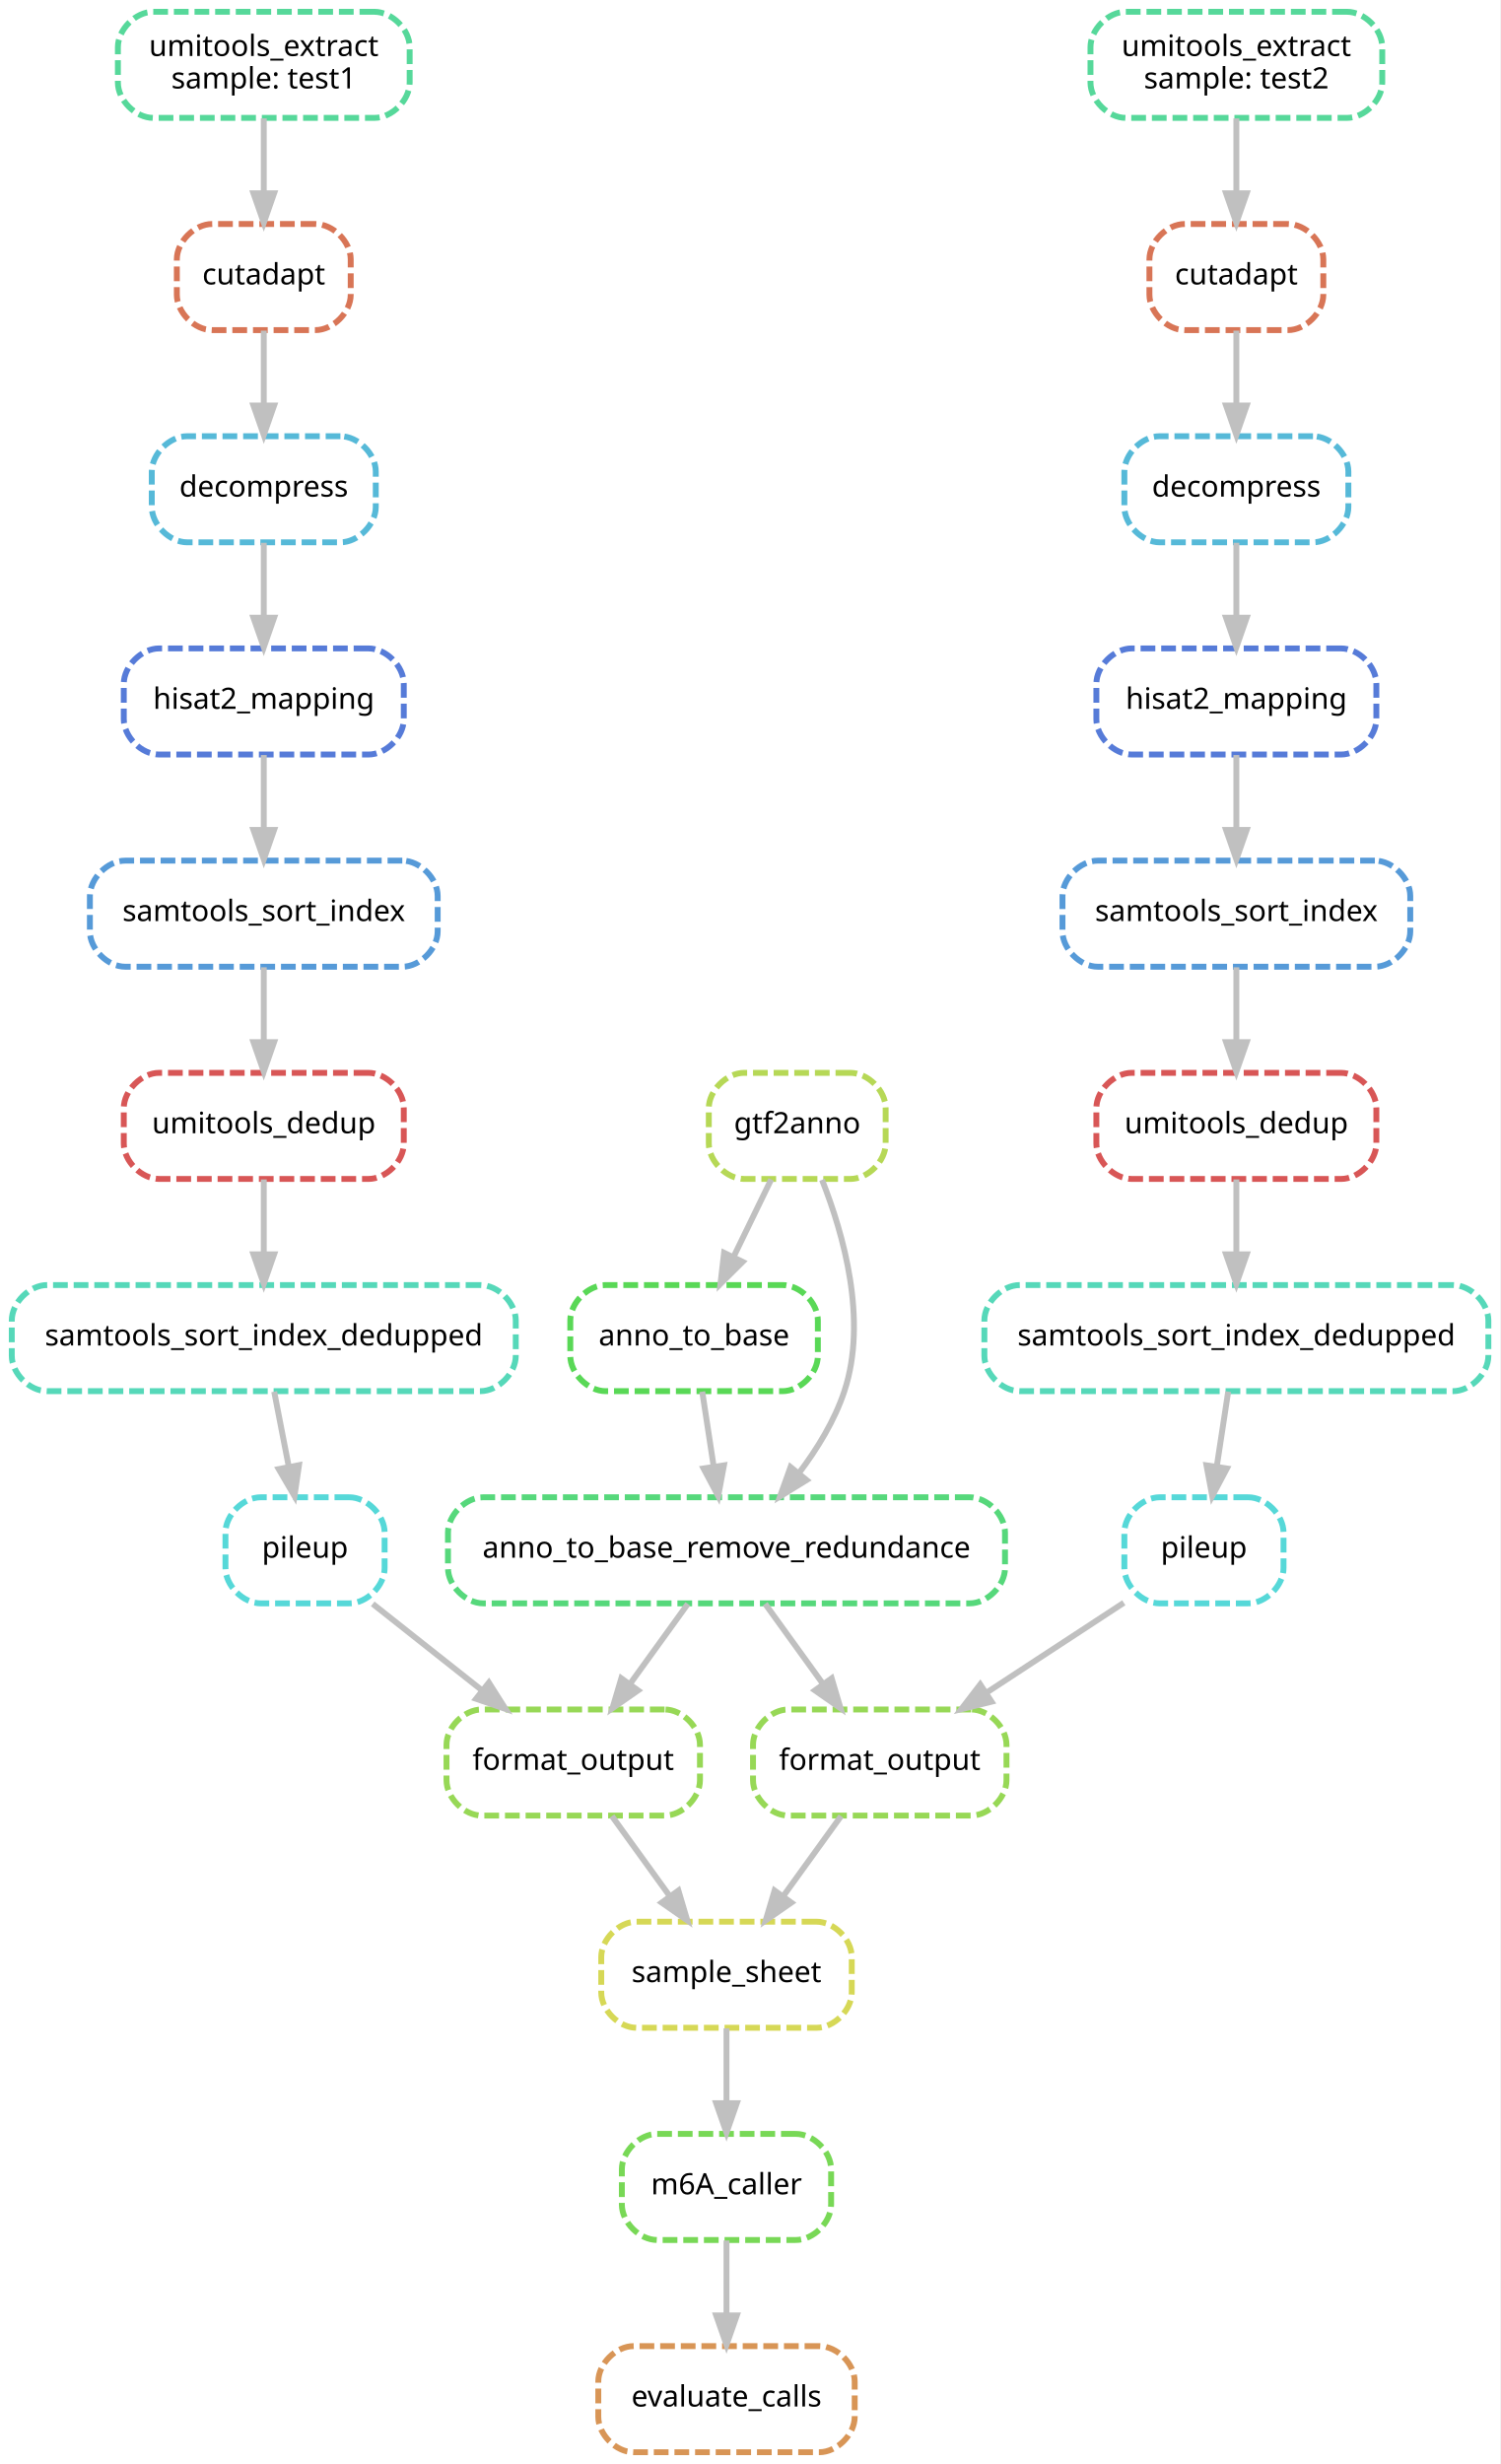
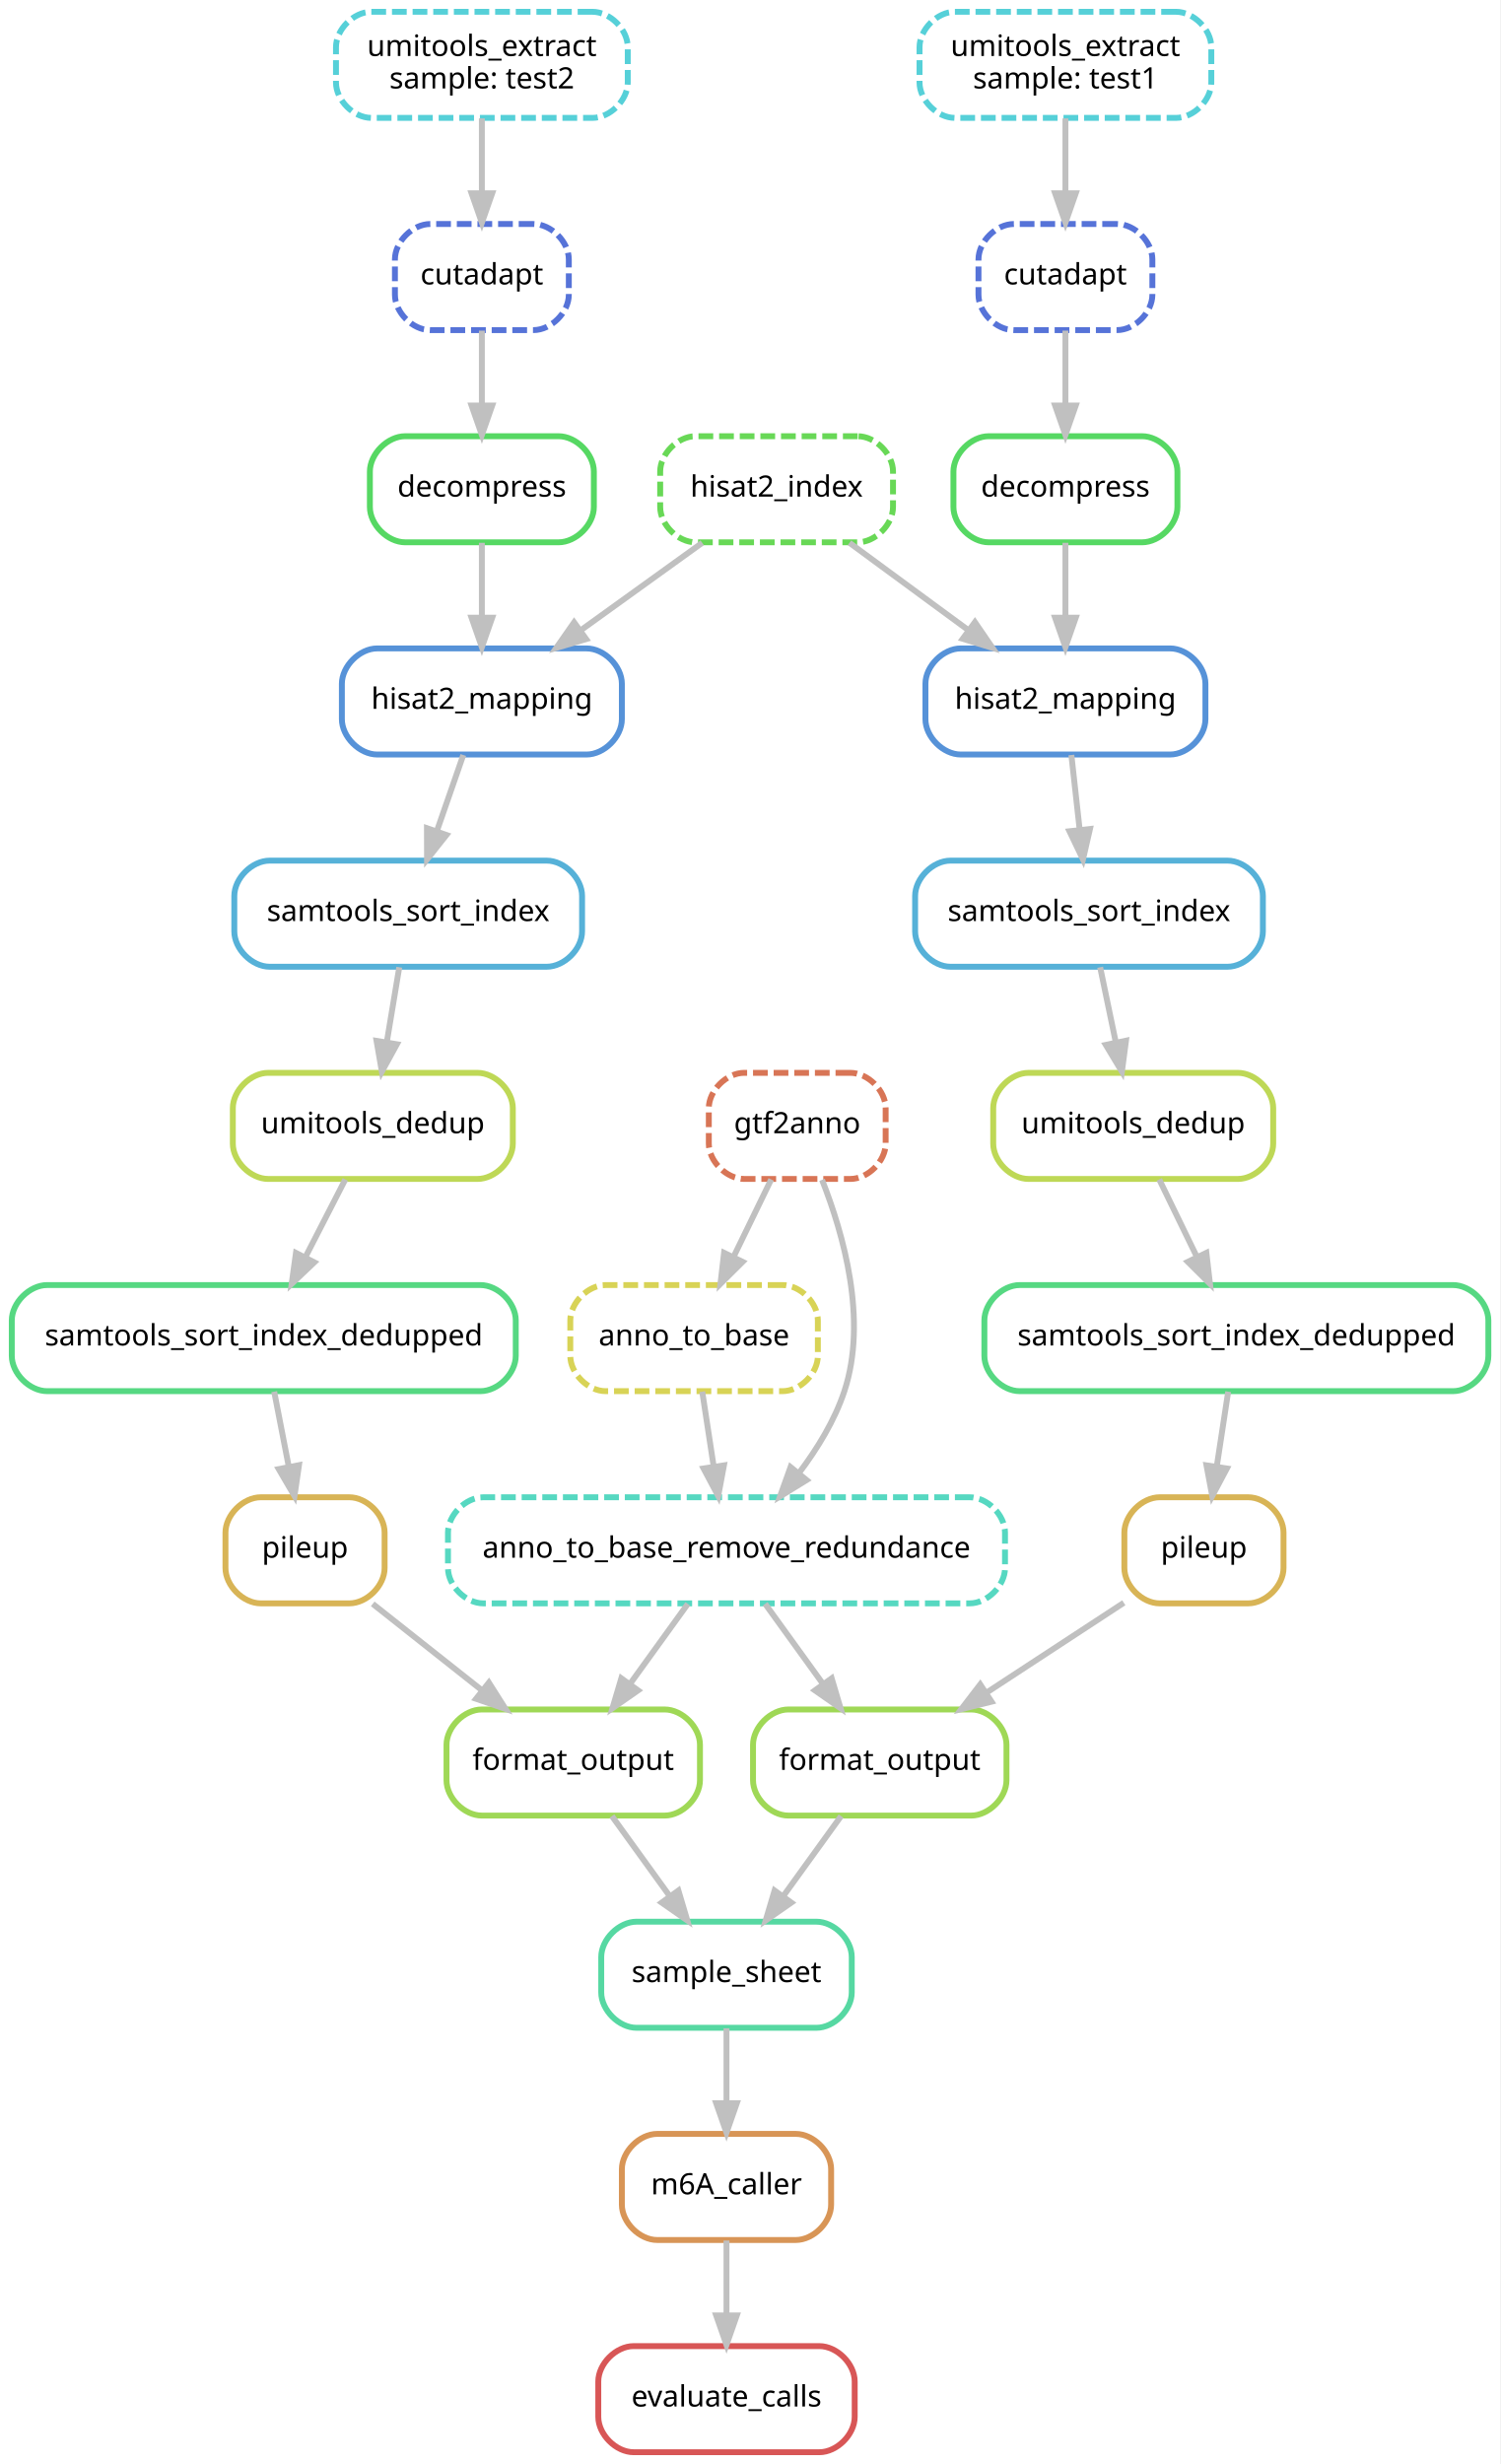
<svg xmlns="http://www.w3.org/2000/svg" width="509pt" height="836pt" viewBox="0.00 0.00 509.00 836.00">
  <g id="graph0" class="graph" transform="scale(1 1) rotate(0) translate(4 832)">
    <polygon fill="#ffffff" stroke="transparent" points="-4,4 -4,-832 505,-832 505,4 -4,4" />
    <g id="node1" class="node">
-       <path fill="none" stroke="#d89556" stroke-width="2" stroke-dasharray="5,2" d="M274,-36C274,-36 211,-36 211,-36 205,-36 199,-30 199,-24 199,-24 199,-12 199,-12 199,-6 205,0 211,0 211,0 274,0 274,0 280,0 286,-6 286,-12 286,-12 286,-24 286,-24 286,-30 280,-36 274,-36" />
+       <path fill="none" stroke="#d85656" stroke-width="2" d="M274,-36C274,-36 211,-36 211,-36 205,-36 199,-30 199,-24 199,-24 199,-12 199,-12 199,-6 205,0 211,0 211,0 274,0 274,0 280,0 286,-6 286,-12 286,-12 286,-24 286,-24 286,-30 280,-36 274,-36" />
      <text text-anchor="middle" x="242.5" y="-15.5" font-family="sans" font-size="10.00" fill="#000000">evaluate_calls</text>
    </g>
    <g id="node2" class="node">
-       <path fill="none" stroke="#78d856" stroke-width="2" stroke-dasharray="5,2" d="M266,-108C266,-108 219,-108 219,-108 213,-108 207,-102 207,-96 207,-96 207,-84 207,-84 207,-78 213,-72 219,-72 219,-72 266,-72 266,-72 272,-72 278,-78 278,-84 278,-84 278,-96 278,-96 278,-102 272,-108 266,-108" />
+       <path fill="none" stroke="#d89556" stroke-width="2" d="M266,-108C266,-108 219,-108 219,-108 213,-108 207,-102 207,-96 207,-96 207,-84 207,-84 207,-78 213,-72 219,-72 219,-72 266,-72 266,-72 272,-72 278,-78 278,-84 278,-84 278,-96 278,-96 278,-102 272,-108 266,-108" />
      <text text-anchor="middle" x="242.5" y="-87.5" font-family="sans" font-size="10.00" fill="#000000">m6A_caller</text>
    </g>
    <g id="edge1" class="edge">
      <path fill="none" stroke="#c0c0c0" stroke-width="2" d="M242.5,-71.831C242.5,-64.131 242.5,-54.974 242.5,-46.417" />
      <polygon fill="#c0c0c0" stroke="#c0c0c0" stroke-width="2" points="246,-46.413 242.5,-36.413 239,-46.413 246,-46.413" />
    </g>
    <g id="node3" class="node">
-       <path fill="none" stroke="#d6d856" stroke-width="2" stroke-dasharray="5,2" d="M273,-180C273,-180 212,-180 212,-180 206,-180 200,-174 200,-168 200,-168 200,-156 200,-156 200,-150 206,-144 212,-144 212,-144 273,-144 273,-144 279,-144 285,-150 285,-156 285,-156 285,-168 285,-168 285,-174 279,-180 273,-180" />
+       <path fill="none" stroke="#56d8a2" stroke-width="2" d="M273,-180C273,-180 212,-180 212,-180 206,-180 200,-174 200,-168 200,-168 200,-156 200,-156 200,-150 206,-144 212,-144 212,-144 273,-144 273,-144 279,-144 285,-150 285,-156 285,-156 285,-168 285,-168 285,-174 279,-180 273,-180" />
      <text text-anchor="middle" x="242.5" y="-159.5" font-family="sans" font-size="10.00" fill="#000000">sample_sheet</text>
    </g>
    <g id="edge2" class="edge">
      <path fill="none" stroke="#c0c0c0" stroke-width="2" d="M242.5,-143.831C242.5,-136.131 242.5,-126.974 242.5,-118.417" />
      <polygon fill="#c0c0c0" stroke="#c0c0c0" stroke-width="2" points="246,-118.413 242.5,-108.413 239,-118.413 246,-118.413" />
    </g>
    <g id="node4" class="node">
-       <path fill="none" stroke="#97d856" stroke-width="2" stroke-dasharray="5,2" d="M221.5,-252C221.5,-252 159.5,-252 159.5,-252 153.5,-252 147.5,-246 147.5,-240 147.5,-240 147.5,-228 147.5,-228 147.5,-222 153.5,-216 159.5,-216 159.5,-216 221.5,-216 221.5,-216 227.5,-216 233.5,-222 233.5,-228 233.5,-228 233.5,-240 233.5,-240 233.5,-246 227.5,-252 221.5,-252" />
+       <path fill="none" stroke="#9fd856" stroke-width="2" d="M325.5,-252C325.5,-252 263.5,-252 263.5,-252 257.5,-252 251.5,-246 251.5,-240 251.5,-240 251.5,-228 251.5,-228 251.5,-222 257.5,-216 263.5,-216 263.5,-216 325.5,-216 325.5,-216 331.5,-216 337.5,-222 337.5,-228 337.5,-228 337.5,-240 337.5,-240 337.5,-246 331.5,-252 325.5,-252" />
+       <text text-anchor="middle" x="294.5" y="-231.5" font-family="sans" font-size="10.00" fill="#000000">format_output</text>
+     </g>
+     <g id="edge3" class="edge">
+       <path fill="none" stroke="#c0c0c0" stroke-width="2" d="M281.378,-215.831C275.45,-207.623 268.327,-197.761 261.807,-188.732" />
+       <polygon fill="#c0c0c0" stroke="#c0c0c0" stroke-width="2" points="264.491,-186.471 255.798,-180.413 258.816,-190.569 264.491,-186.471" />
+     </g>
+     <g id="node5" class="node">
+       <path fill="none" stroke="#d8b456" stroke-width="2" d="M419.5,-324C419.5,-324 389.5,-324 389.5,-324 383.5,-324 377.5,-318 377.5,-312 377.5,-312 377.5,-300 377.5,-300 377.5,-294 383.5,-288 389.5,-288 389.5,-288 419.5,-288 419.5,-288 425.5,-288 431.5,-294 431.5,-300 431.5,-300 431.5,-312 431.5,-312 431.5,-318 425.5,-324 419.5,-324" />
+       <text text-anchor="middle" x="404.5" y="-303.5" font-family="sans" font-size="10.00" fill="#000000">pileup</text>
+     </g>
+     <g id="edge5" class="edge">
+       <path fill="none" stroke="#c0c0c0" stroke-width="2" d="M377.309,-288.202C363.269,-279.012 345.947,-267.674 330.781,-257.748" />
+       <polygon fill="#c0c0c0" stroke="#c0c0c0" stroke-width="2" points="332.426,-254.641 322.142,-252.093 328.592,-260.498 332.426,-254.641" />
+     </g>
+     <g id="node6" class="node">
+       <path fill="none" stroke="#56d882" stroke-width="2" d="M489,-396C489,-396 342,-396 342,-396 336,-396 330,-390 330,-384 330,-384 330,-372 330,-372 330,-366 336,-360 342,-360 342,-360 489,-360 489,-360 495,-360 501,-366 501,-372 501,-372 501,-384 501,-384 501,-390 495,-396 489,-396" />
+       <text text-anchor="middle" x="415.5" y="-375.5" font-family="sans" font-size="10.00" fill="#000000">samtools_sort_index_dedupped</text>
+     </g>
+     <g id="edge7" class="edge">
+       <path fill="none" stroke="#c0c0c0" stroke-width="2" d="M412.724,-359.831C411.548,-352.131 410.149,-342.974 408.841,-334.417" />
+       <polygon fill="#c0c0c0" stroke="#c0c0c0" stroke-width="2" points="412.283,-333.77 407.313,-324.413 405.364,-334.827 412.283,-333.77" />
+     </g>
+     <g id="node7" class="node">
+       <path fill="none" stroke="#bed856" stroke-width="2" d="M416,-468C416,-468 345,-468 345,-468 339,-468 333,-462 333,-456 333,-456 333,-444 333,-444 333,-438 339,-432 345,-432 345,-432 416,-432 416,-432 422,-432 428,-438 428,-444 428,-444 428,-456 428,-456 428,-462 422,-468 416,-468" />
+       <text text-anchor="middle" x="380.5" y="-447.5" font-family="sans" font-size="10.00" fill="#000000">umitools_dedup</text>
+     </g>
+     <g id="edge8" class="edge">
+       <path fill="none" stroke="#c0c0c0" stroke-width="2" d="M389.332,-431.831C393.199,-423.877 397.821,-414.369 402.097,-405.572" />
+       <polygon fill="#c0c0c0" stroke="#c0c0c0" stroke-width="2" points="405.325,-406.937 406.549,-396.413 399.029,-403.877 405.325,-406.937" />
+     </g>
+     <g id="node8" class="node">
+       <path fill="none" stroke="#56b1d8" stroke-width="2" d="M412.5,-540C412.5,-540 318.5,-540 318.5,-540 312.5,-540 306.5,-534 306.5,-528 306.5,-528 306.5,-516 306.5,-516 306.5,-510 312.5,-504 318.5,-504 318.5,-504 412.5,-504 412.5,-504 418.5,-504 424.5,-510 424.5,-516 424.5,-516 424.5,-528 424.5,-528 424.5,-534 418.5,-540 412.5,-540" />
+       <text text-anchor="middle" x="365.5" y="-519.5" font-family="sans" font-size="10.00" fill="#000000">samtools_sort_index</text>
+     </g>
+     <g id="edge9" class="edge">
+       <path fill="none" stroke="#c0c0c0" stroke-width="2" d="M369.285,-503.831C370.889,-496.131 372.797,-486.974 374.58,-478.417" />
+       <polygon fill="#c0c0c0" stroke="#c0c0c0" stroke-width="2" points="378.051,-478.917 376.664,-468.413 371.198,-477.489 378.051,-478.917" />
+     </g>
+     <g id="node9" class="node">
+       <path fill="none" stroke="#5692d8" stroke-width="2" d="M393,-612C393,-612 322,-612 322,-612 316,-612 310,-606 310,-600 310,-600 310,-588 310,-588 310,-582 316,-576 322,-576 322,-576 393,-576 393,-576 399,-576 405,-582 405,-588 405,-588 405,-600 405,-600 405,-606 399,-612 393,-612" />
+       <text text-anchor="middle" x="357.5" y="-591.5" font-family="sans" font-size="10.00" fill="#000000">hisat2_mapping</text>
+     </g>
+     <g id="edge10" class="edge">
+       <path fill="none" stroke="#c0c0c0" stroke-width="2" d="M359.519,-575.831C360.374,-568.131 361.392,-558.974 362.343,-550.417" />
+       <polygon fill="#c0c0c0" stroke="#c0c0c0" stroke-width="2" points="365.828,-550.739 363.454,-540.413 358.871,-549.966 365.828,-550.739" />
+     </g>
+     <g id="node10" class="node">
+       <path fill="none" stroke="#68d856" stroke-width="2" stroke-dasharray="5,2" d="M287,-684C287,-684 232,-684 232,-684 226,-684 220,-678 220,-672 220,-672 220,-660 220,-660 220,-654 226,-648 232,-648 232,-648 287,-648 287,-648 293,-648 299,-654 299,-660 299,-660 299,-672 299,-672 299,-678 293,-684 287,-684" />
+       <text text-anchor="middle" x="259.5" y="-663.5" font-family="sans" font-size="10.00" fill="#000000">hisat2_index</text>
+     </g>
+     <g id="edge11" class="edge">
+       <path fill="none" stroke="#c0c0c0" stroke-width="2" d="M284.229,-647.831C296.416,-638.878 311.282,-627.956 324.431,-618.295" />
+       <polygon fill="#c0c0c0" stroke="#c0c0c0" stroke-width="2" points="326.792,-620.904 332.778,-612.163 322.647,-615.263 326.792,-620.904" />
+     </g>
+     <g id="node22" class="node">
+       <path fill="none" stroke="#5692d8" stroke-width="2" d="M195,-612C195,-612 124,-612 124,-612 118,-612 112,-606 112,-600 112,-600 112,-588 112,-588 112,-582 118,-576 124,-576 124,-576 195,-576 195,-576 201,-576 207,-582 207,-588 207,-588 207,-600 207,-600 207,-606 201,-612 195,-612" />
+       <text text-anchor="middle" x="159.5" y="-591.5" font-family="sans" font-size="10.00" fill="#000000">hisat2_mapping</text>
+     </g>
+     <g id="edge24" class="edge">
+       <path fill="none" stroke="#c0c0c0" stroke-width="2" d="M234.266,-647.831C221.712,-638.793 206.372,-627.748 192.861,-618.02" />
+       <polygon fill="#c0c0c0" stroke="#c0c0c0" stroke-width="2" points="194.887,-615.165 184.726,-612.163 190.796,-620.846 194.887,-615.165" />
+     </g>
+     <g id="node11" class="node">
+       <path fill="none" stroke="#56d863" stroke-width="2" d="M383.5,-684C383.5,-684 331.5,-684 331.5,-684 325.5,-684 319.5,-678 319.5,-672 319.5,-672 319.5,-660 319.5,-660 319.5,-654 325.5,-648 331.5,-648 331.5,-648 383.5,-648 383.5,-648 389.5,-648 395.5,-654 395.5,-660 395.5,-660 395.5,-672 395.5,-672 395.5,-678 389.5,-684 383.5,-684" />
+       <text text-anchor="middle" x="357.5" y="-663.5" font-family="sans" font-size="10.00" fill="#000000">decompress</text>
+     </g>
+     <g id="edge12" class="edge">
+       <path fill="none" stroke="#c0c0c0" stroke-width="2" d="M357.5,-647.831C357.5,-640.131 357.5,-630.974 357.5,-622.417" />
+       <polygon fill="#c0c0c0" stroke="#c0c0c0" stroke-width="2" points="361,-622.413 357.5,-612.413 354,-622.413 361,-622.413" />
+     </g>
+     <g id="node12" class="node">
+       <path fill="none" stroke="#5673d8" stroke-width="2" stroke-dasharray="5,2" d="M375,-756C375,-756 340,-756 340,-756 334,-756 328,-750 328,-744 328,-744 328,-732 328,-732 328,-726 334,-720 340,-720 340,-720 375,-720 375,-720 381,-720 387,-726 387,-732 387,-732 387,-744 387,-744 387,-750 381,-756 375,-756" />
+       <text text-anchor="middle" x="357.5" y="-735.5" font-family="sans" font-size="10.00" fill="#000000">cutadapt</text>
+     </g>
+     <g id="edge13" class="edge">
+       <path fill="none" stroke="#c0c0c0" stroke-width="2" d="M357.5,-719.831C357.5,-712.131 357.5,-702.974 357.5,-694.417" />
+       <polygon fill="#c0c0c0" stroke="#c0c0c0" stroke-width="2" points="361,-694.413 357.5,-684.413 354,-694.413 361,-694.413" />
+     </g>
+     <g id="node13" class="node">
+       <path fill="none" stroke="#56d0d8" stroke-width="2" stroke-dasharray="5,2" d="M395,-828C395,-828 320,-828 320,-828 314,-828 308,-822 308,-816 308,-816 308,-804 308,-804 308,-798 314,-792 320,-792 320,-792 395,-792 395,-792 401,-792 407,-798 407,-804 407,-804 407,-816 407,-816 407,-822 401,-828 395,-828" />
+       <text text-anchor="middle" x="357.5" y="-813" font-family="sans" font-size="10.00" fill="#000000">umitools_extract</text>
+       <text text-anchor="middle" x="357.5" y="-802" font-family="sans" font-size="10.00" fill="#000000">sample: test1</text>
+     </g>
+     <g id="edge14" class="edge">
+       <path fill="none" stroke="#c0c0c0" stroke-width="2" d="M357.5,-791.831C357.5,-784.131 357.5,-774.974 357.5,-766.417" />
+       <polygon fill="#c0c0c0" stroke="#c0c0c0" stroke-width="2" points="361,-766.413 357.5,-756.413 354,-766.413 361,-766.413" />
+     </g>
+     <g id="node14" class="node">
+       <path fill="none" stroke="#56d8c1" stroke-width="2" stroke-dasharray="5,2" d="M325,-324C325,-324 160,-324 160,-324 154,-324 148,-318 148,-312 148,-312 148,-300 148,-300 148,-294 154,-288 160,-288 160,-288 325,-288 325,-288 331,-288 337,-294 337,-300 337,-300 337,-312 337,-312 337,-318 331,-324 325,-324" />
+       <text text-anchor="middle" x="242.5" y="-303.5" font-family="sans" font-size="10.00" fill="#000000">anno_to_base_remove_redundance</text>
+     </g>
+     <g id="edge6" class="edge">
+       <path fill="none" stroke="#c0c0c0" stroke-width="2" d="M255.622,-287.831C261.55,-279.623 268.673,-269.761 275.193,-260.732" />
+       <polygon fill="#c0c0c0" stroke="#c0c0c0" stroke-width="2" points="278.184,-262.569 281.202,-252.413 272.509,-258.471 278.184,-262.569" />
+     </g>
+     <g id="node17" class="node">
+       <path fill="none" stroke="#9fd856" stroke-width="2" d="M221.5,-252C221.5,-252 159.5,-252 159.5,-252 153.5,-252 147.5,-246 147.5,-240 147.5,-240 147.5,-228 147.5,-228 147.5,-222 153.5,-216 159.5,-216 159.5,-216 221.5,-216 221.5,-216 227.5,-216 233.5,-222 233.5,-228 233.5,-228 233.5,-240 233.5,-240 233.5,-246 227.5,-252 221.5,-252" />
      <text text-anchor="middle" x="190.5" y="-231.5" font-family="sans" font-size="10.00" fill="#000000">format_output</text>
    </g>
-     <g id="edge3" class="edge">
+     <g id="edge19" class="edge">
+       <path fill="none" stroke="#c0c0c0" stroke-width="2" d="M229.378,-287.831C223.45,-279.623 216.327,-269.761 209.807,-260.732" />
+       <polygon fill="#c0c0c0" stroke="#c0c0c0" stroke-width="2" points="212.491,-258.471 203.798,-252.413 206.816,-262.569 212.491,-258.471" />
+     </g>
+     <g id="node15" class="node">
+       <path fill="none" stroke="#d8d356" stroke-width="2" stroke-dasharray="5,2" d="M261.5,-396C261.5,-396 201.5,-396 201.5,-396 195.5,-396 189.5,-390 189.5,-384 189.5,-384 189.5,-372 189.5,-372 189.5,-366 195.5,-360 201.5,-360 201.5,-360 261.5,-360 261.5,-360 267.5,-360 273.5,-366 273.5,-372 273.5,-372 273.5,-384 273.5,-384 273.5,-390 267.5,-396 261.5,-396" />
+       <text text-anchor="middle" x="231.5" y="-375.5" font-family="sans" font-size="10.00" fill="#000000">anno_to_base</text>
+     </g>
+     <g id="edge15" class="edge">
+       <path fill="none" stroke="#c0c0c0" stroke-width="2" d="M234.276,-359.831C235.452,-352.131 236.851,-342.974 238.159,-334.417" />
+       <polygon fill="#c0c0c0" stroke="#c0c0c0" stroke-width="2" points="241.636,-334.827 239.687,-324.413 234.717,-333.77 241.636,-334.827" />
+     </g>
+     <g id="node16" class="node">
+       <path fill="none" stroke="#d87556" stroke-width="2" stroke-dasharray="5,2" d="M284.5,-468C284.5,-468 248.5,-468 248.5,-468 242.5,-468 236.5,-462 236.5,-456 236.5,-456 236.5,-444 236.5,-444 236.5,-438 242.5,-432 248.5,-432 248.5,-432 284.5,-432 284.5,-432 290.5,-432 296.5,-438 296.5,-444 296.5,-444 296.5,-456 296.5,-456 296.5,-462 290.5,-468 284.5,-468" />
+       <text text-anchor="middle" x="266.5" y="-447.5" font-family="sans" font-size="10.00" fill="#000000">gtf2anno</text>
+     </g>
+     <g id="edge16" class="edge">
+       <path fill="none" stroke="#c0c0c0" stroke-width="2" d="M274.92,-431.696C282.218,-413.241 290.458,-384.113 282.5,-360 279.209,-350.029 273.288,-340.394 266.994,-332.092" />
+       <polygon fill="#c0c0c0" stroke="#c0c0c0" stroke-width="2" points="269.672,-329.838 260.658,-324.271 264.233,-334.245 269.672,-329.838" />
+     </g>
+     <g id="edge17" class="edge">
+       <path fill="none" stroke="#c0c0c0" stroke-width="2" d="M257.668,-431.831C253.801,-423.877 249.179,-414.369 244.903,-405.572" />
+       <polygon fill="#c0c0c0" stroke="#c0c0c0" stroke-width="2" points="247.971,-403.877 240.451,-396.413 241.675,-406.937 247.971,-403.877" />
+     </g>
+     <g id="edge4" class="edge">
      <path fill="none" stroke="#c0c0c0" stroke-width="2" d="M203.622,-215.831C209.55,-207.623 216.673,-197.761 223.193,-188.732" />
      <polygon fill="#c0c0c0" stroke="#c0c0c0" stroke-width="2" points="226.184,-190.569 229.202,-180.413 220.509,-186.471 226.184,-190.569" />
    </g>
-     <g id="node5" class="node">
-       <path fill="none" stroke="#56d8d8" stroke-width="2" stroke-dasharray="5,2" d="M114.5,-324C114.5,-324 84.5,-324 84.5,-324 78.5,-324 72.5,-318 72.5,-312 72.5,-312 72.5,-300 72.5,-300 72.5,-294 78.5,-288 84.5,-288 84.5,-288 114.5,-288 114.5,-288 120.5,-288 126.5,-294 126.5,-300 126.5,-300 126.5,-312 126.5,-312 126.5,-318 120.5,-324 114.5,-324" />
+     <g id="node18" class="node">
+       <path fill="none" stroke="#d8b456" stroke-width="2" d="M114.5,-324C114.5,-324 84.5,-324 84.5,-324 78.5,-324 72.5,-318 72.5,-312 72.5,-312 72.5,-300 72.5,-300 72.5,-294 78.5,-288 84.5,-288 84.5,-288 114.5,-288 114.5,-288 120.5,-288 126.5,-294 126.5,-300 126.5,-300 126.5,-312 126.5,-312 126.5,-318 120.5,-324 114.5,-324" />
      <text text-anchor="middle" x="99.5" y="-303.5" font-family="sans" font-size="10.00" fill="#000000">pileup</text>
    </g>
-     <g id="edge5" class="edge">
+     <g id="edge18" class="edge">
      <path fill="none" stroke="#c0c0c0" stroke-width="2" d="M122.463,-287.831C133.672,-278.963 147.321,-268.164 159.444,-258.572" />
      <polygon fill="#c0c0c0" stroke="#c0c0c0" stroke-width="2" points="161.874,-261.113 167.544,-252.163 157.53,-255.623 161.874,-261.113" />
    </g>
-     <g id="node6" class="node">
-       <path fill="none" stroke="#56d8b9" stroke-width="2" stroke-dasharray="5,2" d="M159,-396C159,-396 12,-396 12,-396 6,-396 0,-390 0,-384 0,-384 0,-372 0,-372 0,-366 6,-360 12,-360 12,-360 159,-360 159,-360 165,-360 171,-366 171,-372 171,-372 171,-384 171,-384 171,-390 165,-396 159,-396" />
+     <g id="node19" class="node">
+       <path fill="none" stroke="#56d882" stroke-width="2" d="M159,-396C159,-396 12,-396 12,-396 6,-396 0,-390 0,-384 0,-384 0,-372 0,-372 0,-366 6,-360 12,-360 12,-360 159,-360 159,-360 165,-360 171,-366 171,-372 171,-372 171,-384 171,-384 171,-390 165,-396 159,-396" />
      <text text-anchor="middle" x="85.5" y="-375.5" font-family="sans" font-size="10.00" fill="#000000">samtools_sort_index_dedupped</text>
    </g>
-     <g id="edge7" class="edge">
+     <g id="edge20" class="edge">
      <path fill="none" stroke="#c0c0c0" stroke-width="2" d="M89.033,-359.831C90.53,-352.131 92.311,-342.974 93.975,-334.417" />
      <polygon fill="#c0c0c0" stroke="#c0c0c0" stroke-width="2" points="97.447,-334.897 95.92,-324.413 90.575,-333.561 97.447,-334.897" />
    </g>
-     <g id="node7" class="node">
-       <path fill="none" stroke="#d85656" stroke-width="2" stroke-dasharray="5,2" d="M121,-468C121,-468 50,-468 50,-468 44,-468 38,-462 38,-456 38,-456 38,-444 38,-444 38,-438 44,-432 50,-432 50,-432 121,-432 121,-432 127,-432 133,-438 133,-444 133,-444 133,-456 133,-456 133,-462 127,-468 121,-468" />
-       <text text-anchor="middle" x="85.5" y="-447.5" font-family="sans" font-size="10.00" fill="#000000">umitools_dedup</text>
-     </g>
-     <g id="edge8" class="edge">
-       <path fill="none" stroke="#c0c0c0" stroke-width="2" d="M85.5,-431.831C85.5,-424.131 85.5,-414.974 85.5,-406.417" />
-       <polygon fill="#c0c0c0" stroke="#c0c0c0" stroke-width="2" points="89,-406.413 85.5,-396.413 82,-406.413 89,-406.413" />
-     </g>
-     <g id="node8" class="node">
-       <path fill="none" stroke="#569ad8" stroke-width="2" stroke-dasharray="5,2" d="M132.5,-540C132.5,-540 38.5,-540 38.5,-540 32.5,-540 26.5,-534 26.5,-528 26.5,-528 26.5,-516 26.5,-516 26.5,-510 32.5,-504 38.5,-504 38.5,-504 132.5,-504 132.5,-504 138.5,-504 144.5,-510 144.5,-516 144.5,-516 144.5,-528 144.5,-528 144.5,-534 138.5,-540 132.5,-540" />
-       <text text-anchor="middle" x="85.5" y="-519.5" font-family="sans" font-size="10.00" fill="#000000">samtools_sort_index</text>
-     </g>
-     <g id="edge9" class="edge">
-       <path fill="none" stroke="#c0c0c0" stroke-width="2" d="M85.5,-503.831C85.5,-496.131 85.5,-486.974 85.5,-478.417" />
-       <polygon fill="#c0c0c0" stroke="#c0c0c0" stroke-width="2" points="89,-478.413 85.5,-468.413 82,-478.413 89,-478.413" />
-     </g>
-     <g id="node9" class="node">
-       <path fill="none" stroke="#567bd8" stroke-width="2" stroke-dasharray="5,2" d="M121,-612C121,-612 50,-612 50,-612 44,-612 38,-606 38,-600 38,-600 38,-588 38,-588 38,-582 44,-576 50,-576 50,-576 121,-576 121,-576 127,-576 133,-582 133,-588 133,-588 133,-600 133,-600 133,-606 127,-612 121,-612" />
-       <text text-anchor="middle" x="85.5" y="-591.5" font-family="sans" font-size="10.00" fill="#000000">hisat2_mapping</text>
-     </g>
-     <g id="edge10" class="edge">
-       <path fill="none" stroke="#c0c0c0" stroke-width="2" d="M85.5,-575.831C85.5,-568.131 85.5,-558.974 85.5,-550.417" />
-       <polygon fill="#c0c0c0" stroke="#c0c0c0" stroke-width="2" points="89,-550.413 85.5,-540.413 82,-550.413 89,-550.413" />
-     </g>
-     <g id="node10" class="node">
-       <path fill="none" stroke="#56b9d8" stroke-width="2" stroke-dasharray="5,2" d="M111.5,-684C111.5,-684 59.5,-684 59.5,-684 53.5,-684 47.5,-678 47.5,-672 47.5,-672 47.5,-660 47.5,-660 47.5,-654 53.5,-648 59.5,-648 59.5,-648 111.5,-648 111.5,-648 117.5,-648 123.5,-654 123.5,-660 123.5,-660 123.5,-672 123.5,-672 123.5,-678 117.5,-684 111.5,-684" />
-       <text text-anchor="middle" x="85.5" y="-663.5" font-family="sans" font-size="10.00" fill="#000000">decompress</text>
-     </g>
-     <g id="edge11" class="edge">
-       <path fill="none" stroke="#c0c0c0" stroke-width="2" d="M85.5,-647.831C85.5,-640.131 85.5,-630.974 85.5,-622.417" />
-       <polygon fill="#c0c0c0" stroke="#c0c0c0" stroke-width="2" points="89,-622.413 85.5,-612.413 82,-622.413 89,-622.413" />
-     </g>
-     <g id="node11" class="node">
-       <path fill="none" stroke="#d87556" stroke-width="2" stroke-dasharray="5,2" d="M103,-756C103,-756 68,-756 68,-756 62,-756 56,-750 56,-744 56,-744 56,-732 56,-732 56,-726 62,-720 68,-720 68,-720 103,-720 103,-720 109,-720 115,-726 115,-732 115,-732 115,-744 115,-744 115,-750 109,-756 103,-756" />
-       <text text-anchor="middle" x="85.5" y="-735.5" font-family="sans" font-size="10.00" fill="#000000">cutadapt</text>
-     </g>
-     <g id="edge12" class="edge">
-       <path fill="none" stroke="#c0c0c0" stroke-width="2" d="M85.5,-719.831C85.5,-712.131 85.5,-702.974 85.5,-694.417" />
-       <polygon fill="#c0c0c0" stroke="#c0c0c0" stroke-width="2" points="89,-694.413 85.5,-684.413 82,-694.413 89,-694.413" />
-     </g>
-     <g id="node12" class="node">
-       <path fill="none" stroke="#56d89a" stroke-width="2" stroke-dasharray="5,2" d="M123,-828C123,-828 48,-828 48,-828 42,-828 36,-822 36,-816 36,-816 36,-804 36,-804 36,-798 42,-792 48,-792 48,-792 123,-792 123,-792 129,-792 135,-798 135,-804 135,-804 135,-816 135,-816 135,-822 129,-828 123,-828" />
-       <text text-anchor="middle" x="85.5" y="-813" font-family="sans" font-size="10.00" fill="#000000">umitools_extract</text>
-       <text text-anchor="middle" x="85.5" y="-802" font-family="sans" font-size="10.00" fill="#000000">sample: test1</text>
-     </g>
-     <g id="edge13" class="edge">
-       <path fill="none" stroke="#c0c0c0" stroke-width="2" d="M85.5,-791.831C85.5,-784.131 85.5,-774.974 85.5,-766.417" />
-       <polygon fill="#c0c0c0" stroke="#c0c0c0" stroke-width="2" points="89,-766.413 85.5,-756.413 82,-766.413 89,-766.413" />
-     </g>
-     <g id="node13" class="node">
-       <path fill="none" stroke="#56d87b" stroke-width="2" stroke-dasharray="5,2" d="M325,-324C325,-324 160,-324 160,-324 154,-324 148,-318 148,-312 148,-312 148,-300 148,-300 148,-294 154,-288 160,-288 160,-288 325,-288 325,-288 331,-288 337,-294 337,-300 337,-300 337,-312 337,-312 337,-318 331,-324 325,-324" />
-       <text text-anchor="middle" x="242.5" y="-303.5" font-family="sans" font-size="10.00" fill="#000000">anno_to_base_remove_redundance</text>
-     </g>
-     <g id="edge6" class="edge">
-       <path fill="none" stroke="#c0c0c0" stroke-width="2" d="M229.378,-287.831C223.45,-279.623 216.327,-269.761 209.807,-260.732" />
-       <polygon fill="#c0c0c0" stroke="#c0c0c0" stroke-width="2" points="212.491,-258.471 203.798,-252.413 206.816,-262.569 212.491,-258.471" />
-     </g>
-     <g id="node16" class="node">
-       <path fill="none" stroke="#97d856" stroke-width="2" stroke-dasharray="5,2" d="M325.5,-252C325.5,-252 263.5,-252 263.5,-252 257.5,-252 251.5,-246 251.5,-240 251.5,-240 251.5,-228 251.5,-228 251.5,-222 257.5,-216 263.5,-216 263.5,-216 325.5,-216 325.5,-216 331.5,-216 337.5,-222 337.5,-228 337.5,-228 337.5,-240 337.5,-240 337.5,-246 331.5,-252 325.5,-252" />
-       <text text-anchor="middle" x="294.5" y="-231.5" font-family="sans" font-size="10.00" fill="#000000">format_output</text>
-     </g>
-     <g id="edge18" class="edge">
-       <path fill="none" stroke="#c0c0c0" stroke-width="2" d="M255.622,-287.831C261.55,-279.623 268.673,-269.761 275.193,-260.732" />
-       <polygon fill="#c0c0c0" stroke="#c0c0c0" stroke-width="2" points="278.184,-262.569 281.202,-252.413 272.509,-258.471 278.184,-262.569" />
-     </g>
-     <g id="node14" class="node">
-       <path fill="none" stroke="#59d856" stroke-width="2" stroke-dasharray="5,2" d="M261.5,-396C261.5,-396 201.5,-396 201.5,-396 195.5,-396 189.5,-390 189.5,-384 189.5,-384 189.5,-372 189.5,-372 189.5,-366 195.5,-360 201.5,-360 201.5,-360 261.5,-360 261.5,-360 267.5,-360 273.5,-366 273.5,-372 273.5,-372 273.5,-384 273.5,-384 273.5,-390 267.5,-396 261.5,-396" />
-       <text text-anchor="middle" x="231.5" y="-375.5" font-family="sans" font-size="10.00" fill="#000000">anno_to_base</text>
-     </g>
-     <g id="edge14" class="edge">
-       <path fill="none" stroke="#c0c0c0" stroke-width="2" d="M234.276,-359.831C235.452,-352.131 236.851,-342.974 238.159,-334.417" />
-       <polygon fill="#c0c0c0" stroke="#c0c0c0" stroke-width="2" points="241.636,-334.827 239.687,-324.413 234.717,-333.77 241.636,-334.827" />
-     </g>
-     <g id="node15" class="node">
-       <path fill="none" stroke="#b6d856" stroke-width="2" stroke-dasharray="5,2" d="M284.5,-468C284.5,-468 248.5,-468 248.5,-468 242.5,-468 236.5,-462 236.5,-456 236.5,-456 236.5,-444 236.5,-444 236.5,-438 242.5,-432 248.5,-432 248.5,-432 284.5,-432 284.5,-432 290.5,-432 296.5,-438 296.5,-444 296.5,-444 296.5,-456 296.5,-456 296.5,-462 290.5,-468 284.5,-468" />
-       <text text-anchor="middle" x="266.5" y="-447.5" font-family="sans" font-size="10.00" fill="#000000">gtf2anno</text>
-     </g>
-     <g id="edge15" class="edge">
-       <path fill="none" stroke="#c0c0c0" stroke-width="2" d="M274.92,-431.696C282.218,-413.241 290.458,-384.113 282.5,-360 279.209,-350.029 273.288,-340.394 266.994,-332.092" />
-       <polygon fill="#c0c0c0" stroke="#c0c0c0" stroke-width="2" points="269.672,-329.838 260.658,-324.271 264.233,-334.245 269.672,-329.838" />
-     </g>
-     <g id="edge16" class="edge">
-       <path fill="none" stroke="#c0c0c0" stroke-width="2" d="M257.668,-431.831C253.801,-423.877 249.179,-414.369 244.903,-405.572" />
-       <polygon fill="#c0c0c0" stroke="#c0c0c0" stroke-width="2" points="247.971,-403.877 240.451,-396.413 241.675,-406.937 247.971,-403.877" />
-     </g>
-     <g id="edge4" class="edge">
-       <path fill="none" stroke="#c0c0c0" stroke-width="2" d="M281.378,-215.831C275.45,-207.623 268.327,-197.761 261.807,-188.732" />
-       <polygon fill="#c0c0c0" stroke="#c0c0c0" stroke-width="2" points="264.491,-186.471 255.798,-180.413 258.816,-190.569 264.491,-186.471" />
-     </g>
-     <g id="node17" class="node">
-       <path fill="none" stroke="#56d8d8" stroke-width="2" stroke-dasharray="5,2" d="M419.5,-324C419.5,-324 389.5,-324 389.5,-324 383.5,-324 377.5,-318 377.5,-312 377.5,-312 377.5,-300 377.5,-300 377.5,-294 383.5,-288 389.5,-288 389.5,-288 419.5,-288 419.5,-288 425.5,-288 431.5,-294 431.5,-300 431.5,-300 431.5,-312 431.5,-312 431.5,-318 425.5,-324 419.5,-324" />
-       <text text-anchor="middle" x="404.5" y="-303.5" font-family="sans" font-size="10.00" fill="#000000">pileup</text>
-     </g>
-     <g id="edge17" class="edge">
-       <path fill="none" stroke="#c0c0c0" stroke-width="2" d="M377.309,-288.202C363.269,-279.012 345.947,-267.674 330.781,-257.748" />
-       <polygon fill="#c0c0c0" stroke="#c0c0c0" stroke-width="2" points="332.426,-254.641 322.142,-252.093 328.592,-260.498 332.426,-254.641" />
-     </g>
-     <g id="node18" class="node">
-       <path fill="none" stroke="#56d8b9" stroke-width="2" stroke-dasharray="5,2" d="M489,-396C489,-396 342,-396 342,-396 336,-396 330,-390 330,-384 330,-384 330,-372 330,-372 330,-366 336,-360 342,-360 342,-360 489,-360 489,-360 495,-360 501,-366 501,-372 501,-372 501,-384 501,-384 501,-390 495,-396 489,-396" />
-       <text text-anchor="middle" x="415.5" y="-375.5" font-family="sans" font-size="10.00" fill="#000000">samtools_sort_index_dedupped</text>
-     </g>
-     <g id="edge19" class="edge">
-       <path fill="none" stroke="#c0c0c0" stroke-width="2" d="M412.724,-359.831C411.548,-352.131 410.149,-342.974 408.841,-334.417" />
-       <polygon fill="#c0c0c0" stroke="#c0c0c0" stroke-width="2" points="412.283,-333.77 407.313,-324.413 405.364,-334.827 412.283,-333.77" />
-     </g>
-     <g id="node19" class="node">
-       <path fill="none" stroke="#d85656" stroke-width="2" stroke-dasharray="5,2" d="M451,-468C451,-468 380,-468 380,-468 374,-468 368,-462 368,-456 368,-456 368,-444 368,-444 368,-438 374,-432 380,-432 380,-432 451,-432 451,-432 457,-432 463,-438 463,-444 463,-444 463,-456 463,-456 463,-462 457,-468 451,-468" />
-       <text text-anchor="middle" x="415.5" y="-447.5" font-family="sans" font-size="10.00" fill="#000000">umitools_dedup</text>
-     </g>
-     <g id="edge20" class="edge">
-       <path fill="none" stroke="#c0c0c0" stroke-width="2" d="M415.5,-431.831C415.5,-424.131 415.5,-414.974 415.5,-406.417" />
-       <polygon fill="#c0c0c0" stroke="#c0c0c0" stroke-width="2" points="419,-406.413 415.5,-396.413 412,-406.413 419,-406.413" />
-     </g>
    <g id="node20" class="node">
-       <path fill="none" stroke="#569ad8" stroke-width="2" stroke-dasharray="5,2" d="M462.5,-540C462.5,-540 368.5,-540 368.5,-540 362.5,-540 356.5,-534 356.5,-528 356.5,-528 356.5,-516 356.5,-516 356.5,-510 362.5,-504 368.5,-504 368.5,-504 462.5,-504 462.5,-504 468.5,-504 474.5,-510 474.5,-516 474.5,-516 474.5,-528 474.5,-528 474.5,-534 468.5,-540 462.5,-540" />
-       <text text-anchor="middle" x="415.5" y="-519.5" font-family="sans" font-size="10.00" fill="#000000">samtools_sort_index</text>
+       <path fill="none" stroke="#bed856" stroke-width="2" d="M158,-468C158,-468 87,-468 87,-468 81,-468 75,-462 75,-456 75,-456 75,-444 75,-444 75,-438 81,-432 87,-432 87,-432 158,-432 158,-432 164,-432 170,-438 170,-444 170,-444 170,-456 170,-456 170,-462 164,-468 158,-468" />
+       <text text-anchor="middle" x="122.5" y="-447.5" font-family="sans" font-size="10.00" fill="#000000">umitools_dedup</text>
    </g>
    <g id="edge21" class="edge">
-       <path fill="none" stroke="#c0c0c0" stroke-width="2" d="M415.5,-503.831C415.5,-496.131 415.5,-486.974 415.5,-478.417" />
-       <polygon fill="#c0c0c0" stroke="#c0c0c0" stroke-width="2" points="419,-478.413 415.5,-468.413 412,-478.413 419,-478.413" />
+       <path fill="none" stroke="#c0c0c0" stroke-width="2" d="M113.163,-431.831C109.076,-423.877 104.19,-414.369 99.669,-405.572" />
+       <polygon fill="#c0c0c0" stroke="#c0c0c0" stroke-width="2" points="102.646,-403.708 94.962,-396.413 96.42,-406.907 102.646,-403.708" />
    </g>
    <g id="node21" class="node">
-       <path fill="none" stroke="#567bd8" stroke-width="2" stroke-dasharray="5,2" d="M451,-612C451,-612 380,-612 380,-612 374,-612 368,-606 368,-600 368,-600 368,-588 368,-588 368,-582 374,-576 380,-576 380,-576 451,-576 451,-576 457,-576 463,-582 463,-588 463,-588 463,-600 463,-600 463,-606 457,-612 451,-612" />
-       <text text-anchor="middle" x="415.5" y="-591.5" font-family="sans" font-size="10.00" fill="#000000">hisat2_mapping</text>
+       <path fill="none" stroke="#56b1d8" stroke-width="2" d="M181.5,-540C181.5,-540 87.5,-540 87.5,-540 81.5,-540 75.5,-534 75.5,-528 75.5,-528 75.5,-516 75.5,-516 75.5,-510 81.5,-504 87.5,-504 87.5,-504 181.5,-504 181.5,-504 187.5,-504 193.5,-510 193.5,-516 193.5,-516 193.5,-528 193.5,-528 193.5,-534 187.5,-540 181.5,-540" />
+       <text text-anchor="middle" x="134.5" y="-519.5" font-family="sans" font-size="10.00" fill="#000000">samtools_sort_index</text>
    </g>
    <g id="edge22" class="edge">
-       <path fill="none" stroke="#c0c0c0" stroke-width="2" d="M415.5,-575.831C415.5,-568.131 415.5,-558.974 415.5,-550.417" />
-       <polygon fill="#c0c0c0" stroke="#c0c0c0" stroke-width="2" points="419,-550.413 415.5,-540.413 412,-550.413 419,-550.413" />
-     </g>
-     <g id="node22" class="node">
-       <path fill="none" stroke="#56b9d8" stroke-width="2" stroke-dasharray="5,2" d="M441.5,-684C441.5,-684 389.5,-684 389.5,-684 383.5,-684 377.5,-678 377.5,-672 377.5,-672 377.5,-660 377.5,-660 377.5,-654 383.5,-648 389.5,-648 389.5,-648 441.5,-648 441.5,-648 447.5,-648 453.5,-654 453.5,-660 453.5,-660 453.5,-672 453.5,-672 453.5,-678 447.5,-684 441.5,-684" />
-       <text text-anchor="middle" x="415.5" y="-663.5" font-family="sans" font-size="10.00" fill="#000000">decompress</text>
+       <path fill="none" stroke="#c0c0c0" stroke-width="2" d="M131.472,-503.831C130.189,-496.131 128.662,-486.974 127.236,-478.417" />
+       <polygon fill="#c0c0c0" stroke="#c0c0c0" stroke-width="2" points="130.665,-477.702 125.569,-468.413 123.761,-478.853 130.665,-477.702" />
    </g>
    <g id="edge23" class="edge">
-       <path fill="none" stroke="#c0c0c0" stroke-width="2" d="M415.5,-647.831C415.5,-640.131 415.5,-630.974 415.5,-622.417" />
-       <polygon fill="#c0c0c0" stroke="#c0c0c0" stroke-width="2" points="419,-622.413 415.5,-612.413 412,-622.413 419,-622.413" />
+       <path fill="none" stroke="#c0c0c0" stroke-width="2" d="M153.191,-575.831C150.488,-568.046 147.268,-558.773 144.269,-550.135" />
+       <polygon fill="#c0c0c0" stroke="#c0c0c0" stroke-width="2" points="147.48,-548.712 140.893,-540.413 140.867,-551.008 147.48,-548.712" />
    </g>
    <g id="node23" class="node">
-       <path fill="none" stroke="#d87556" stroke-width="2" stroke-dasharray="5,2" d="M433,-756C433,-756 398,-756 398,-756 392,-756 386,-750 386,-744 386,-744 386,-732 386,-732 386,-726 392,-720 398,-720 398,-720 433,-720 433,-720 439,-720 445,-726 445,-732 445,-732 445,-744 445,-744 445,-750 439,-756 433,-756" />
-       <text text-anchor="middle" x="415.5" y="-735.5" font-family="sans" font-size="10.00" fill="#000000">cutadapt</text>
-     </g>
-     <g id="edge24" class="edge">
-       <path fill="none" stroke="#c0c0c0" stroke-width="2" d="M415.5,-719.831C415.5,-712.131 415.5,-702.974 415.5,-694.417" />
-       <polygon fill="#c0c0c0" stroke="#c0c0c0" stroke-width="2" points="419,-694.413 415.5,-684.413 412,-694.413 419,-694.413" />
+       <path fill="none" stroke="#56d863" stroke-width="2" d="M185.5,-684C185.5,-684 133.5,-684 133.5,-684 127.5,-684 121.5,-678 121.5,-672 121.5,-672 121.5,-660 121.5,-660 121.5,-654 127.5,-648 133.5,-648 133.5,-648 185.5,-648 185.5,-648 191.5,-648 197.5,-654 197.5,-660 197.5,-660 197.5,-672 197.5,-672 197.5,-678 191.5,-684 185.5,-684" />
+       <text text-anchor="middle" x="159.5" y="-663.5" font-family="sans" font-size="10.00" fill="#000000">decompress</text>
+     </g>
+     <g id="edge25" class="edge">
+       <path fill="none" stroke="#c0c0c0" stroke-width="2" d="M159.5,-647.831C159.5,-640.131 159.5,-630.974 159.5,-622.417" />
+       <polygon fill="#c0c0c0" stroke="#c0c0c0" stroke-width="2" points="163,-622.413 159.5,-612.413 156,-622.413 163,-622.413" />
    </g>
    <g id="node24" class="node">
-       <path fill="none" stroke="#56d89a" stroke-width="2" stroke-dasharray="5,2" d="M453,-828C453,-828 378,-828 378,-828 372,-828 366,-822 366,-816 366,-816 366,-804 366,-804 366,-798 372,-792 378,-792 378,-792 453,-792 453,-792 459,-792 465,-798 465,-804 465,-804 465,-816 465,-816 465,-822 459,-828 453,-828" />
-       <text text-anchor="middle" x="415.5" y="-813" font-family="sans" font-size="10.00" fill="#000000">umitools_extract</text>
-       <text text-anchor="middle" x="415.5" y="-802" font-family="sans" font-size="10.00" fill="#000000">sample: test2</text>
-     </g>
-     <g id="edge25" class="edge">
-       <path fill="none" stroke="#c0c0c0" stroke-width="2" d="M415.5,-791.831C415.5,-784.131 415.5,-774.974 415.5,-766.417" />
-       <polygon fill="#c0c0c0" stroke="#c0c0c0" stroke-width="2" points="419,-766.413 415.5,-756.413 412,-766.413 419,-766.413" />
+       <path fill="none" stroke="#5673d8" stroke-width="2" stroke-dasharray="5,2" d="M177,-756C177,-756 142,-756 142,-756 136,-756 130,-750 130,-744 130,-744 130,-732 130,-732 130,-726 136,-720 142,-720 142,-720 177,-720 177,-720 183,-720 189,-726 189,-732 189,-732 189,-744 189,-744 189,-750 183,-756 177,-756" />
+       <text text-anchor="middle" x="159.5" y="-735.5" font-family="sans" font-size="10.00" fill="#000000">cutadapt</text>
+     </g>
+     <g id="edge26" class="edge">
+       <path fill="none" stroke="#c0c0c0" stroke-width="2" d="M159.5,-719.831C159.5,-712.131 159.5,-702.974 159.5,-694.417" />
+       <polygon fill="#c0c0c0" stroke="#c0c0c0" stroke-width="2" points="163,-694.413 159.5,-684.413 156,-694.413 163,-694.413" />
+     </g>
+     <g id="node25" class="node">
+       <path fill="none" stroke="#56d0d8" stroke-width="2" stroke-dasharray="5,2" d="M197,-828C197,-828 122,-828 122,-828 116,-828 110,-822 110,-816 110,-816 110,-804 110,-804 110,-798 116,-792 122,-792 122,-792 197,-792 197,-792 203,-792 209,-798 209,-804 209,-804 209,-816 209,-816 209,-822 203,-828 197,-828" />
+       <text text-anchor="middle" x="159.5" y="-813" font-family="sans" font-size="10.00" fill="#000000">umitools_extract</text>
+       <text text-anchor="middle" x="159.5" y="-802" font-family="sans" font-size="10.00" fill="#000000">sample: test2</text>
+     </g>
+     <g id="edge27" class="edge">
+       <path fill="none" stroke="#c0c0c0" stroke-width="2" d="M159.5,-791.831C159.5,-784.131 159.5,-774.974 159.5,-766.417" />
+       <polygon fill="#c0c0c0" stroke="#c0c0c0" stroke-width="2" points="163,-766.413 159.5,-756.413 156,-766.413 163,-766.413" />
    </g>
  </g>
</svg>
